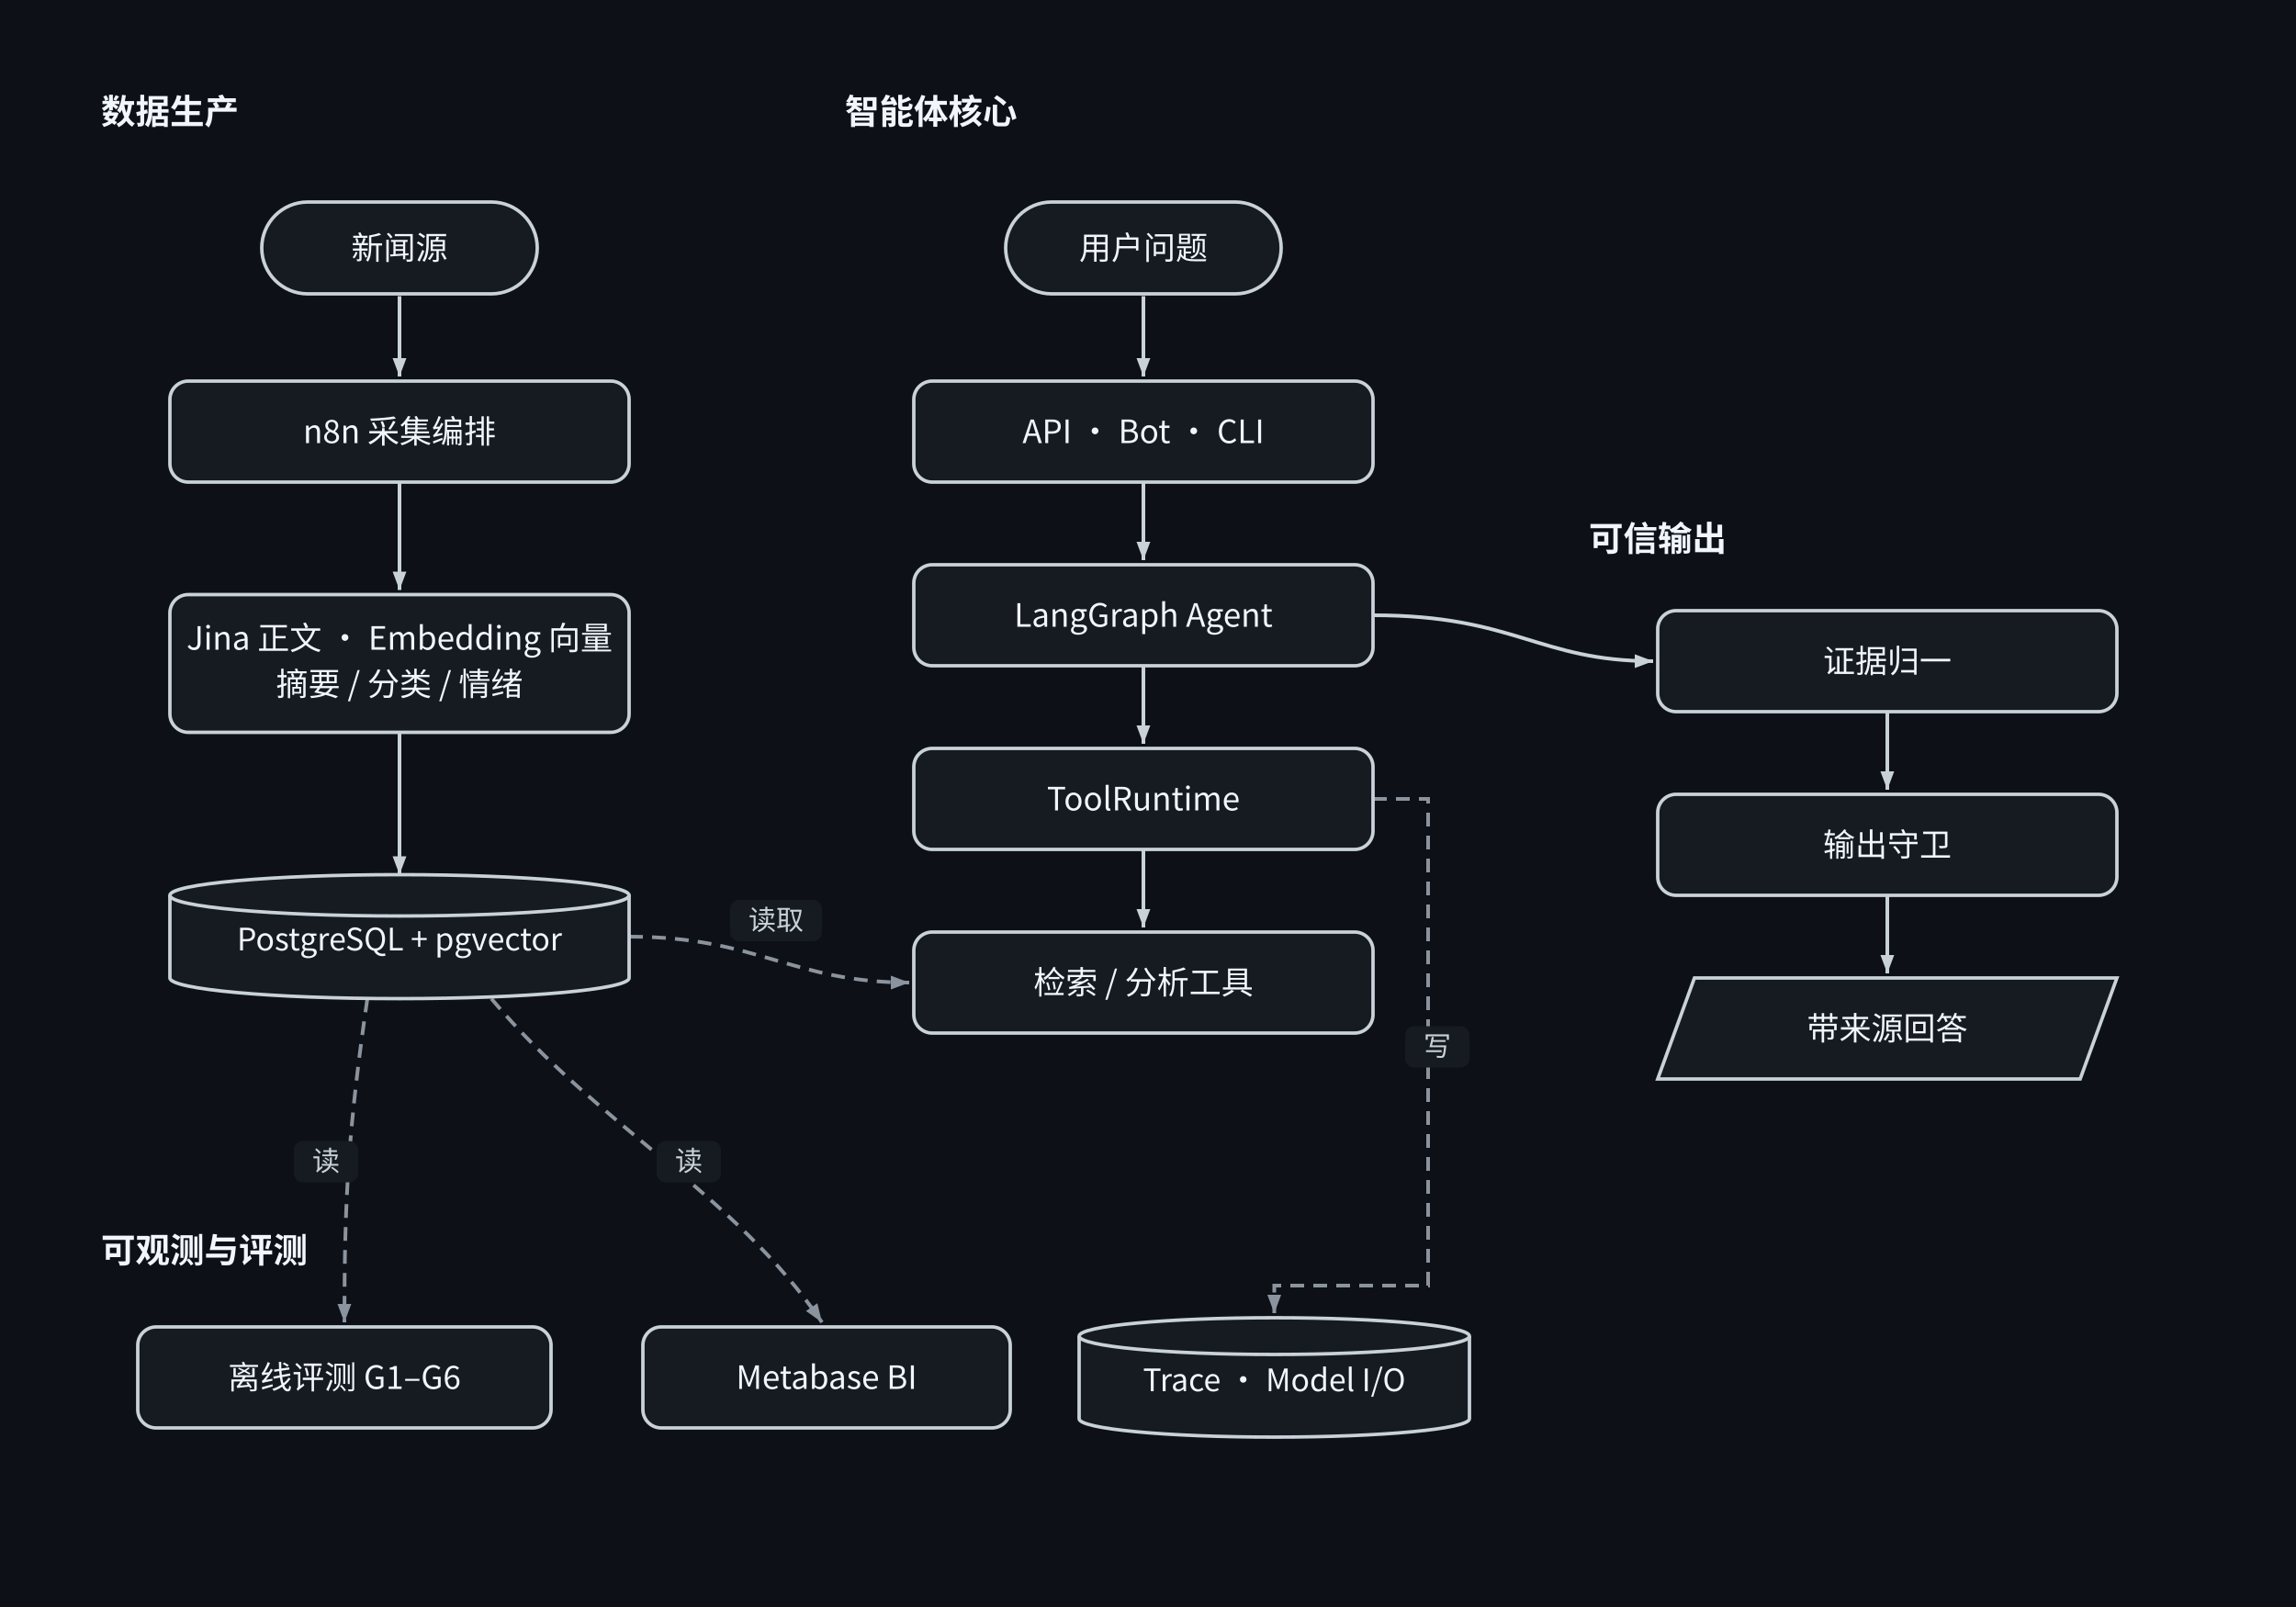
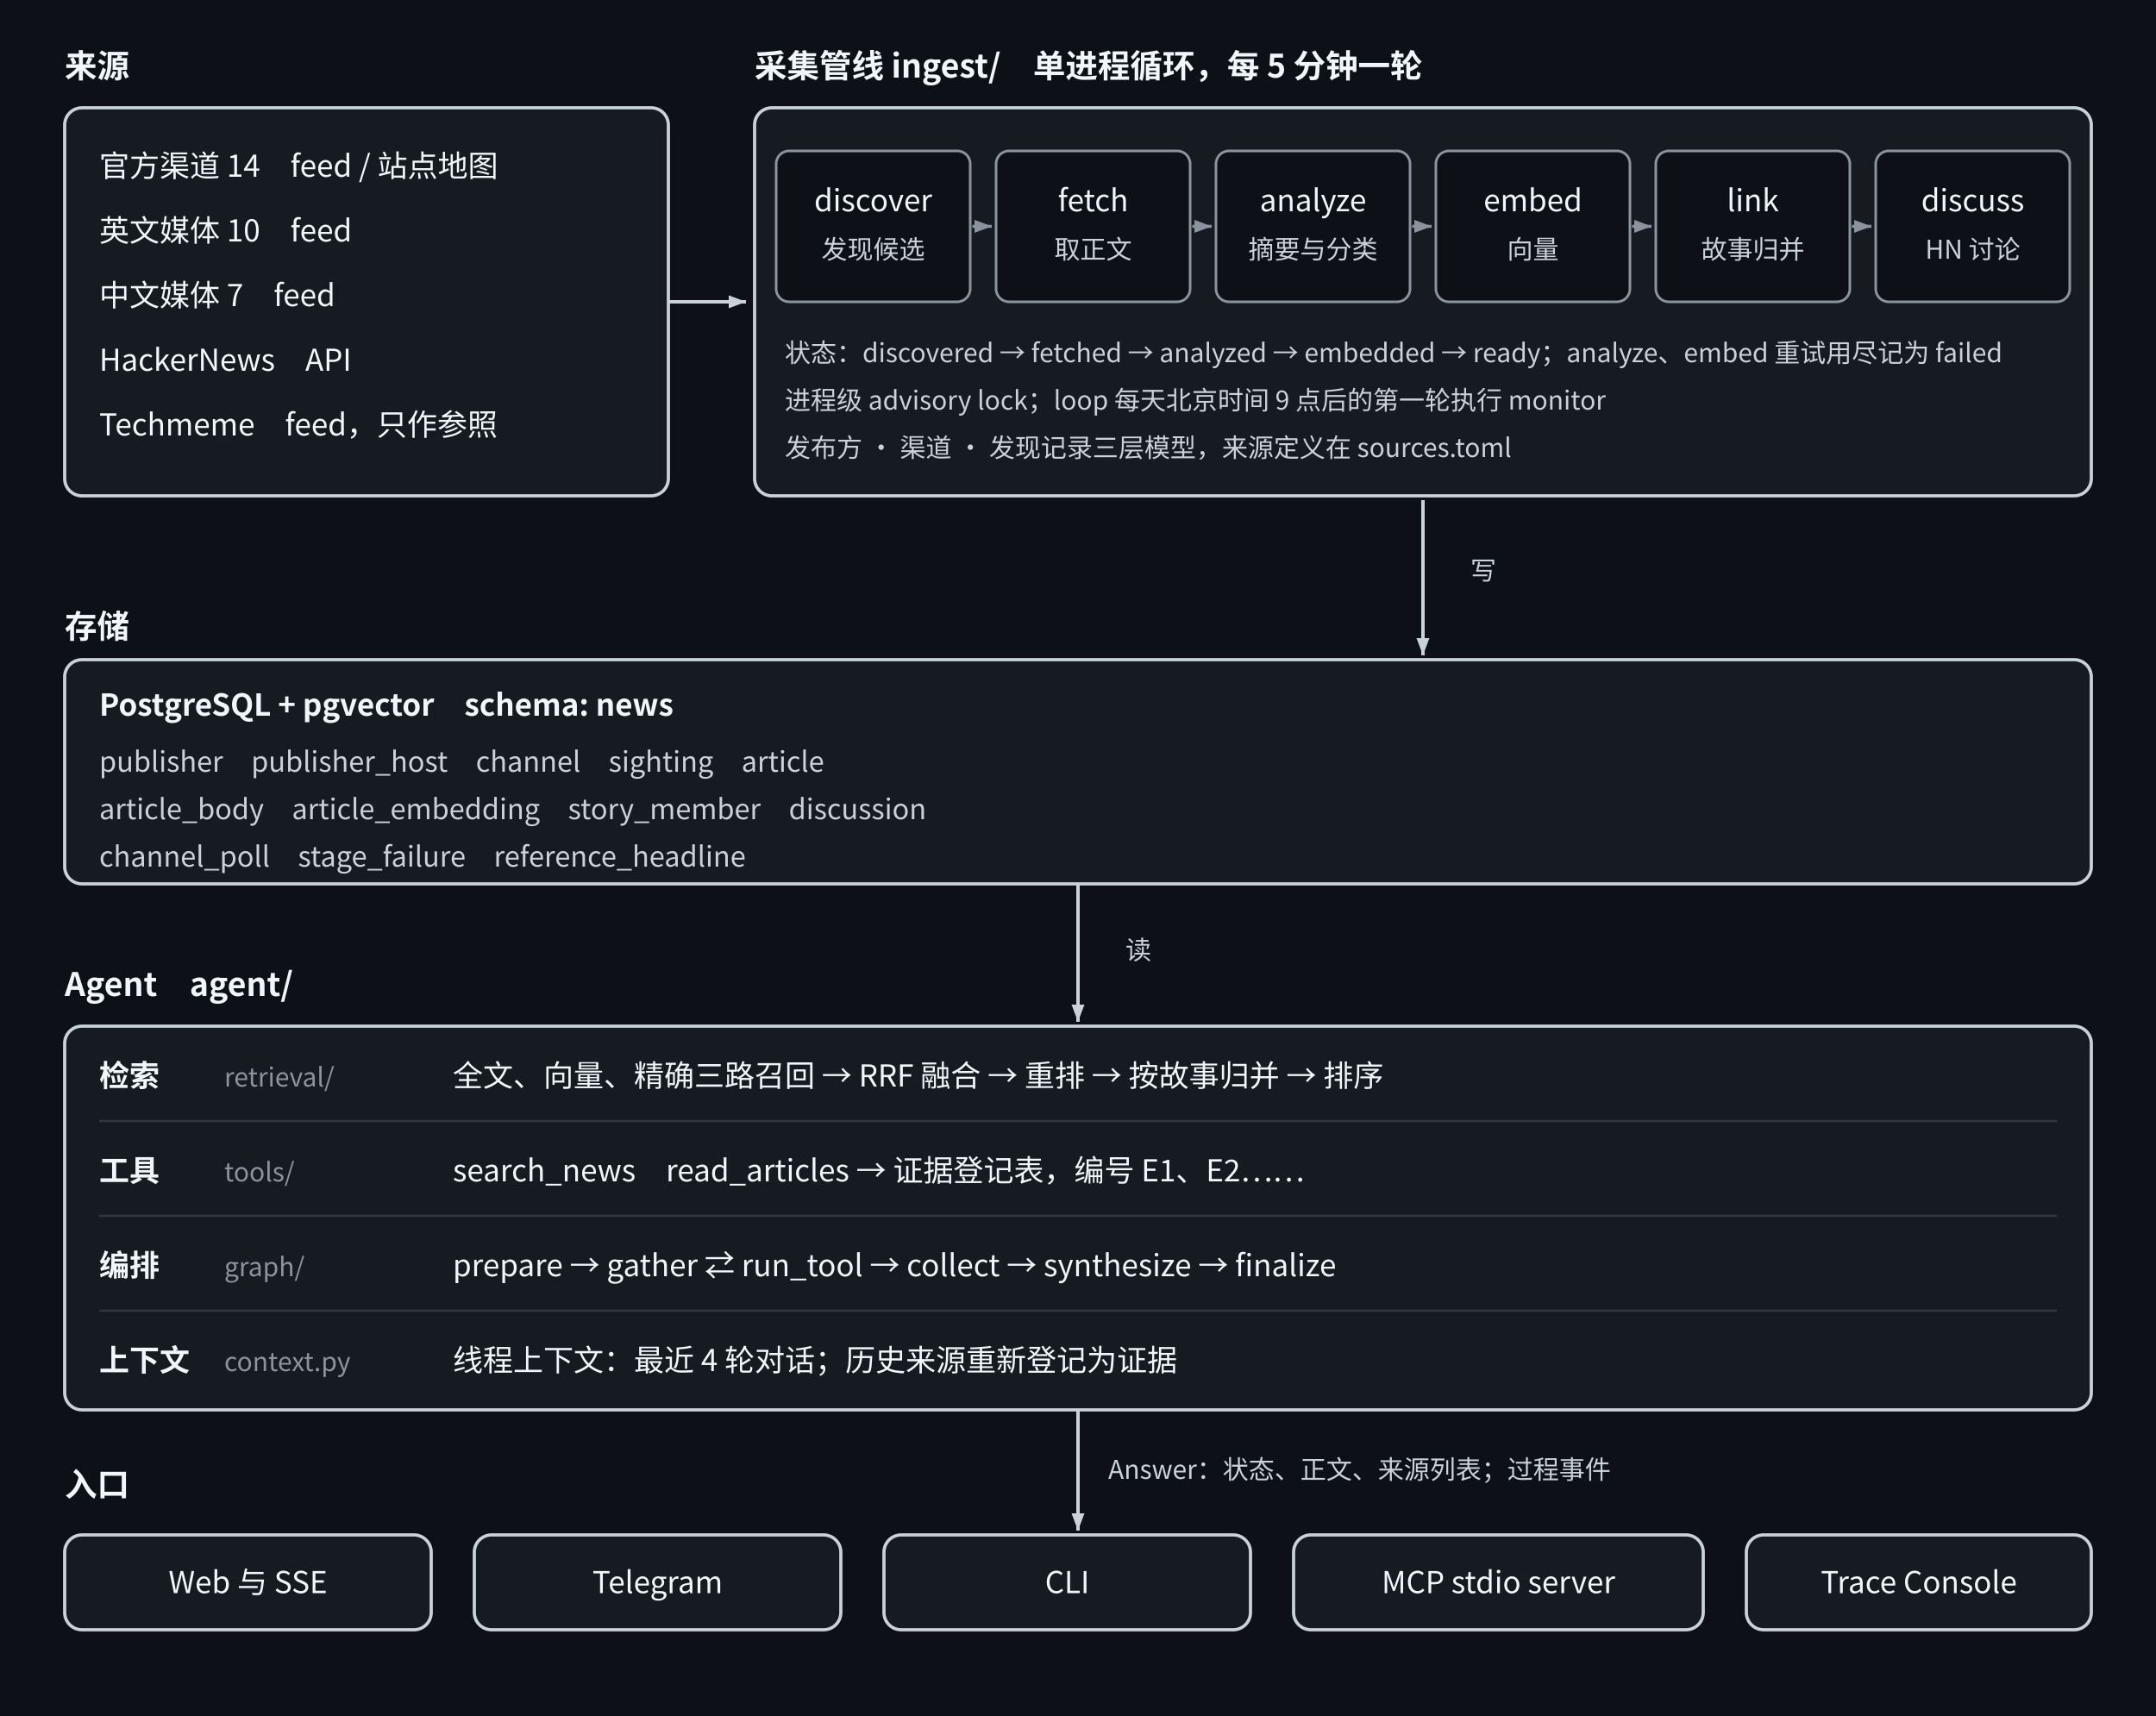
- <svg xmlns="http://www.w3.org/2000/svg" viewBox="0 0 1000 700" font-family="'Segoe UI','Microsoft YaHei','PingFang SC','Hiragino Sans GB','Noto Sans CJK SC',sans-serif">
+ <svg xmlns="http://www.w3.org/2000/svg" viewBox="0 0 1000 796" font-family="'Segoe UI','Microsoft YaHei','PingFang SC','Hiragino Sans GB','Noto Sans CJK SC',sans-serif">
  <defs>
    <marker id="arrow" markerWidth="10" markerHeight="10" refX="8" refY="3" orient="auto" markerUnits="userSpaceOnUse">
      <path d="M0,0 L8,3 L0,6 Z" fill="#c9d1d9" />
    </marker>
    <marker id="arrowLight" markerWidth="10" markerHeight="10" refX="8" refY="3" orient="auto" markerUnits="userSpaceOnUse">
      <path d="M0,0 L8,3 L0,6 Z" fill="#8b949e" />
    </marker>
  </defs>
-   <rect width="1000" height="700" fill="#0d1117" />
+   <rect width="1000" height="796" fill="#0d1117" />
  <g font-size="15" font-weight="700" fill="#f0f6fc">
-     <text x="44" y="54">数据生产</text>
-     <text x="368" y="54">智能体核心</text>
-     <text x="692" y="240">可信输出</text>
-     <text x="44" y="550">可观测与评测</text>
+     <text x="30" y="36">来源</text>
+     <text x="350" y="36">采集管线 ingest/　单进程循环，每 5 分钟一轮</text>
+     <text x="30" y="296">存储</text>
+     <text x="30" y="462">Agent　agent/</text>
+     <text x="30" y="694">入口</text>
  </g>
  <g stroke="#c9d1d9" stroke-width="1.6" fill="none" marker-end="url(#arrow)">
-     <line x1="174" y1="129" x2="174" y2="164" />
-     <line x1="174" y1="210" x2="174" y2="257" />
-     <line x1="174" y1="319" x2="174" y2="381" />
-     <line x1="498" y1="129" x2="498" y2="164" />
-     <line x1="498" y1="210" x2="498" y2="244" />
-     <line x1="498" y1="290" x2="498" y2="324" />
-     <line x1="498" y1="370" x2="498" y2="404" />
-     <line x1="822" y1="310" x2="822" y2="344" />
-     <line x1="822" y1="390" x2="822" y2="424" />
-     <path d="M598,268 C660,268 670,288 720,288" />
-   </g>
-   <g stroke="#8b949e" stroke-width="1.6" fill="none" stroke-dasharray="6 4" marker-end="url(#arrowLight)">
-     <path d="M274,408 C330,408 345,428 396,428" />
-     <path d="M598,348 L622,348 L622,560 L555,560 L555,572" />
-     <path d="M160,435 C152,490 150,520 150,576" />
-     <path d="M214,435 C260,490 320,520 358,576" />
+     <line x1="310" y1="140" x2="346" y2="140" />
+     <line x1="660" y1="232" x2="660" y2="304" />
+     <line x1="500" y1="410" x2="500" y2="474" />
+     <line x1="500" y1="654" x2="500" y2="710" />
  </g>
  <g font-size="12" fill="#c9d1d9" text-anchor="middle">
-     <rect x="318" y="392" width="40" height="18" rx="4" fill="#161b22" />
-     <text x="338" y="405">读取</text>
-     <rect x="612" y="447" width="28" height="18" rx="4" fill="#161b22" />
-     <text x="626" y="460">写</text>
-     <rect x="128" y="497" width="28" height="18" rx="4" fill="#161b22" />
-     <text x="142" y="510">读</text>
-     <rect x="286" y="497" width="28" height="18" rx="4" fill="#161b22" />
-     <text x="300" y="510">读</text>
+     <rect x="674" y="256" width="28" height="18" rx="4" fill="#0d1117" />
+     <text x="688" y="269">写</text>
+     <rect x="514" y="432" width="28" height="18" rx="4" fill="#0d1117" />
+     <text x="528" y="445">读</text>
+   </g>
+   <text x="514" y="686" font-size="12" fill="#c9d1d9">Answer：状态、正文、来源列表；过程事件</text>
+   <g stroke="#c9d1d9" stroke-width="1.5" fill="#161b22">
+     <rect x="30" y="50" width="280" height="180" rx="8" />
+   </g>
+   <g font-size="14" fill="#f0f6fc">
+     <text x="46" y="82">官方渠道 14　feed / 站点地图</text>
+     <text x="46" y="112">英文媒体 10　feed</text>
+     <text x="46" y="142">中文媒体 7　feed</text>
+     <text x="46" y="172">HackerNews　API</text>
+     <text x="46" y="202">Techmeme　feed，只作参照</text>
+   </g>
+   <g stroke="#c9d1d9" stroke-width="1.5" fill="#161b22">
+     <rect x="350" y="50" width="620" height="180" rx="8" />
+   </g>
+   <g stroke="#8b949e" stroke-width="1.2" fill="#0d1117">
+     <rect x="360" y="70" width="90" height="70" rx="6" />
+     <rect x="462" y="70" width="90" height="70" rx="6" />
+     <rect x="564" y="70" width="90" height="70" rx="6" />
+     <rect x="666" y="70" width="90" height="70" rx="6" />
+     <rect x="768" y="70" width="90" height="70" rx="6" />
+     <rect x="870" y="70" width="90" height="70" rx="6" />
+   </g>
+   <g stroke="#8b949e" stroke-width="1.4" fill="none" marker-end="url(#arrowLight)">
+     <line x1="451" y1="105" x2="460" y2="105" />
+     <line x1="553" y1="105" x2="562" y2="105" />
+     <line x1="655" y1="105" x2="664" y2="105" />
+     <line x1="757" y1="105" x2="766" y2="105" />
+     <line x1="859" y1="105" x2="868" y2="105" />
  </g>
  <g font-size="14" fill="#f0f6fc" text-anchor="middle">
-     <g stroke="#c9d1d9" stroke-width="1.5" fill="#161b22">
-       <rect x="114" y="88" width="120" height="40" rx="20" />
-       <rect x="74" y="166" width="200" height="44" rx="8" />
-       <rect x="74" y="259" width="200" height="60" rx="8" />
-       <path d="M74,390 L74,426 A100,9 0 0 0 274,426 L274,390" />
-       <ellipse cx="174" cy="390" rx="100" ry="9" />
-       <rect x="438" y="88" width="120" height="40" rx="20" />
-       <rect x="398" y="166" width="200" height="44" rx="8" />
-       <rect x="398" y="246" width="200" height="44" rx="8" />
-       <rect x="398" y="326" width="200" height="44" rx="8" />
-       <rect x="398" y="406" width="200" height="44" rx="8" />
-       <rect x="722" y="266" width="200" height="44" rx="8" />
-       <rect x="722" y="346" width="200" height="44" rx="8" />
-       <polygon points="738,426 922,426 906,470 722,470" />
-       <rect x="60" y="578" width="180" height="44" rx="8" />
-       <rect x="280" y="578" width="160" height="44" rx="8" />
-       <path d="M470,582 L470,618 A85,8 0 0 0 640,618 L640,582" />
-       <ellipse cx="555" cy="582" rx="85" ry="8" />
-     </g>
-     <text x="174" y="113">新闻源</text>
-     <text x="174" y="193">n8n 采集编排</text>
-     <text x="174" y="283">Jina 正文 · Embedding 向量</text>
-     <text x="174" y="303">摘要 / 分类 / 情绪</text>
-     <text x="174" y="414" font-size="13.5">PostgreSQL + pgvector</text>
-     <text x="498" y="113">用户问题</text>
-     <text x="498" y="193">API · Bot · CLI</text>
-     <text x="498" y="273">LangGraph Agent</text>
-     <text x="498" y="353">ToolRuntime</text>
-     <text x="498" y="433">检索 / 分析工具</text>
-     <text x="822" y="293">证据归一</text>
-     <text x="822" y="373">输出守卫</text>
-     <text x="822" y="453">带来源回答</text>
-     <text x="150" y="605">离线评测 G1–G6</text>
-     <text x="360" y="605">Metabase BI</text>
-     <text x="555" y="606" font-size="13.5">Trace · Model I/O</text>
+     <text x="405" y="98">discover</text>
+     <text x="507" y="98">fetch</text>
+     <text x="609" y="98">analyze</text>
+     <text x="711" y="98">embed</text>
+     <text x="813" y="98">link</text>
+     <text x="915" y="98">discuss</text>
+   </g>
+   <g font-size="12" fill="#c9d1d9" text-anchor="middle">
+     <text x="405" y="120">发现候选</text>
+     <text x="507" y="120">取正文</text>
+     <text x="609" y="120">摘要与分类</text>
+     <text x="711" y="120">向量</text>
+     <text x="813" y="120">故事归并</text>
+     <text x="915" y="120">HN 讨论</text>
+   </g>
+   <g font-size="12" fill="#c9d1d9">
+     <text x="364" y="168">状态：discovered → fetched → analyzed → embedded → ready；analyze、embed 重试用尽记为 failed</text>
+     <text x="364" y="190">进程级 advisory lock；loop 每天北京时间 9 点后的第一轮执行 monitor</text>
+     <text x="364" y="212">发布方 · 渠道 · 发现记录三层模型，来源定义在 sources.toml</text>
+   </g>
+   <g stroke="#c9d1d9" stroke-width="1.5" fill="#161b22">
+     <rect x="30" y="306" width="940" height="104" rx="8" />
+   </g>
+   <g font-size="14" fill="#f0f6fc">
+     <text x="46" y="332" font-weight="700">PostgreSQL + pgvector　schema: news</text>
+   </g>
+   <g font-size="13" fill="#c9d1d9">
+     <text x="46" y="358">publisher　publisher_host　channel　sighting　article</text>
+     <text x="46" y="380">article_body　article_embedding　story_member　discussion</text>
+     <text x="46" y="402">channel_poll　stage_failure　reference_headline</text>
+   </g>
+   <g stroke="#c9d1d9" stroke-width="1.5" fill="#161b22">
+     <rect x="30" y="476" width="940" height="178" rx="8" />
+   </g>
+   <g stroke="#30363d" stroke-width="1">
+     <line x1="46" y1="520" x2="954" y2="520" />
+     <line x1="46" y1="564" x2="954" y2="564" />
+     <line x1="46" y1="608" x2="954" y2="608" />
+   </g>
+   <g font-size="14" fill="#f0f6fc" font-weight="700">
+     <text x="46" y="504">检索</text>
+     <text x="46" y="548">工具</text>
+     <text x="46" y="592">编排</text>
+     <text x="46" y="636">上下文</text>
+   </g>
+   <g font-size="12" fill="#8b949e">
+     <text x="104" y="504">retrieval/</text>
+     <text x="104" y="548">tools/</text>
+     <text x="104" y="592">graph/</text>
+     <text x="104" y="636">context.py</text>
+   </g>
+   <g font-size="14" fill="#f0f6fc">
+     <text x="210" y="504">全文、向量、精确三路召回 → RRF 融合 → 重排 → 按故事归并 → 排序</text>
+     <text x="210" y="548">search_news　read_articles → 证据登记表，编号 E1、E2……</text>
+     <text x="210" y="592">prepare → gather ⇄ run_tool → collect → synthesize → finalize</text>
+     <text x="210" y="636">线程上下文：最近 4 轮对话；历史来源重新登记为证据</text>
+   </g>
+   <g stroke="#c9d1d9" stroke-width="1.5" fill="#161b22">
+     <rect x="30" y="712" width="170" height="44" rx="8" />
+     <rect x="220" y="712" width="170" height="44" rx="8" />
+     <rect x="410" y="712" width="170" height="44" rx="8" />
+     <rect x="600" y="712" width="190" height="44" rx="8" />
+     <rect x="810" y="712" width="160" height="44" rx="8" />
+   </g>
+   <g font-size="14" fill="#f0f6fc" text-anchor="middle">
+     <text x="115" y="739">Web 与 SSE</text>
+     <text x="305" y="739">Telegram</text>
+     <text x="495" y="739">CLI</text>
+     <text x="695" y="739">MCP stdio server</text>
+     <text x="890" y="739">Trace Console</text>
  </g>
</svg>
